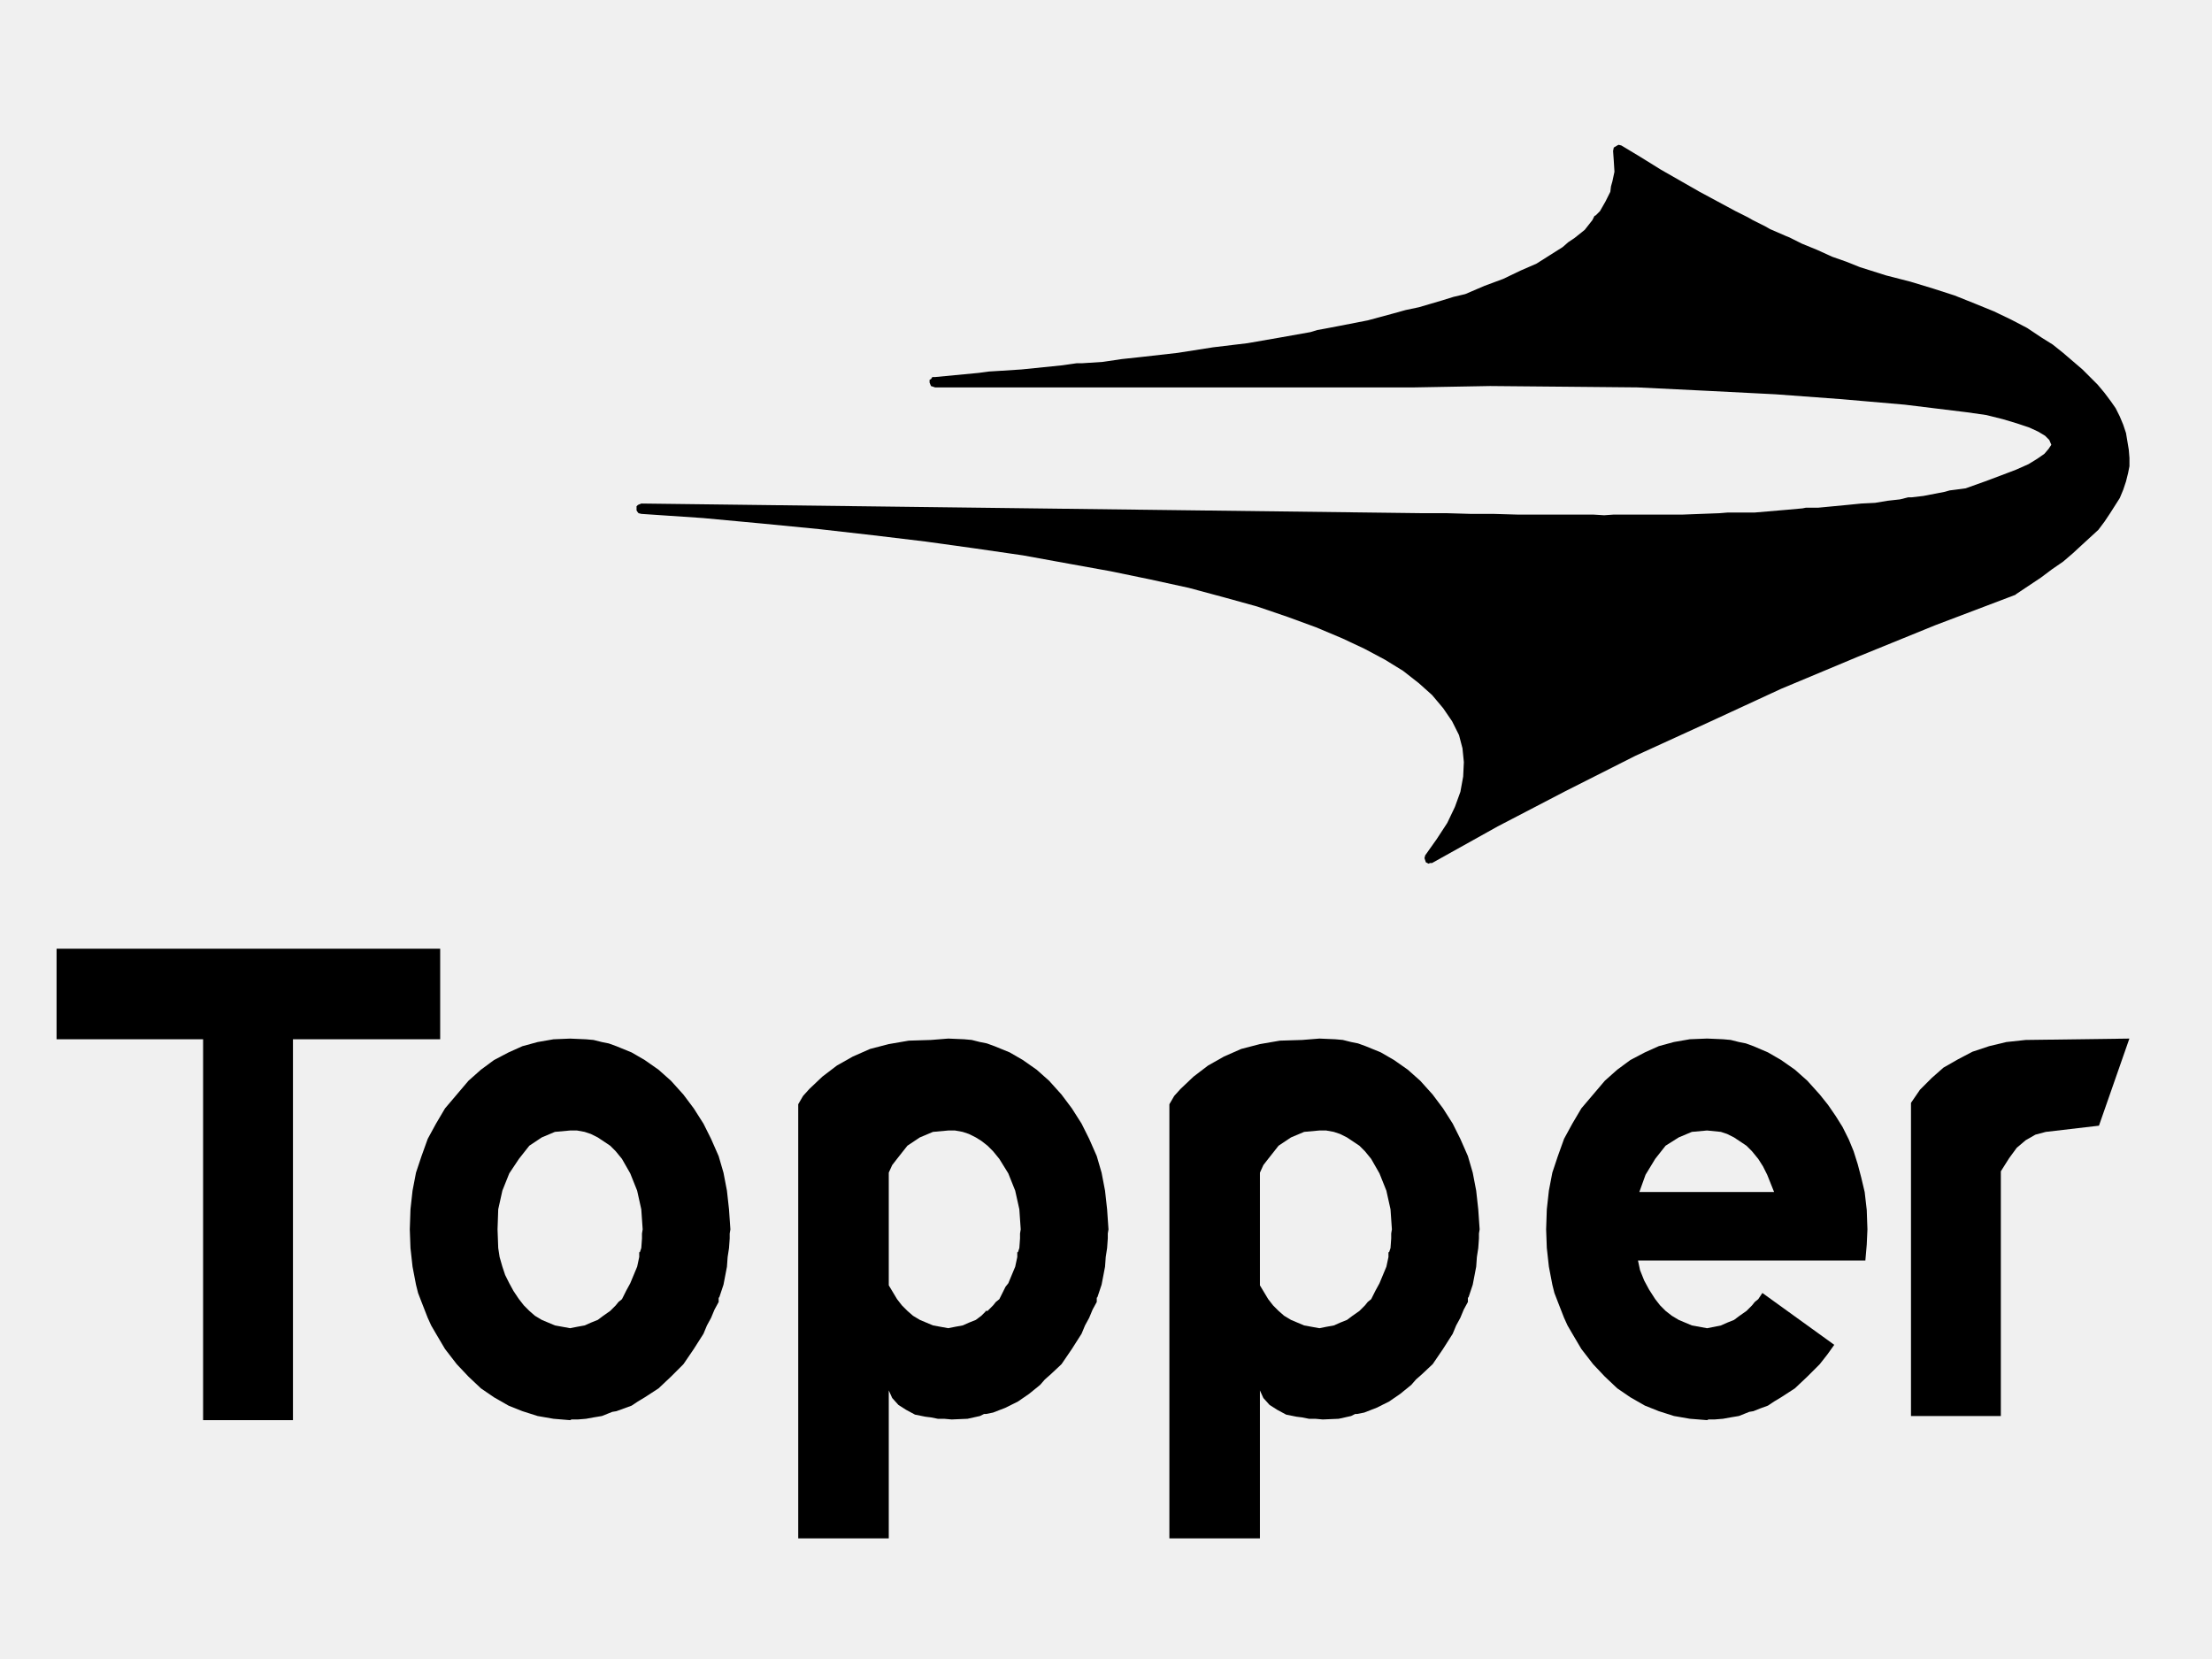
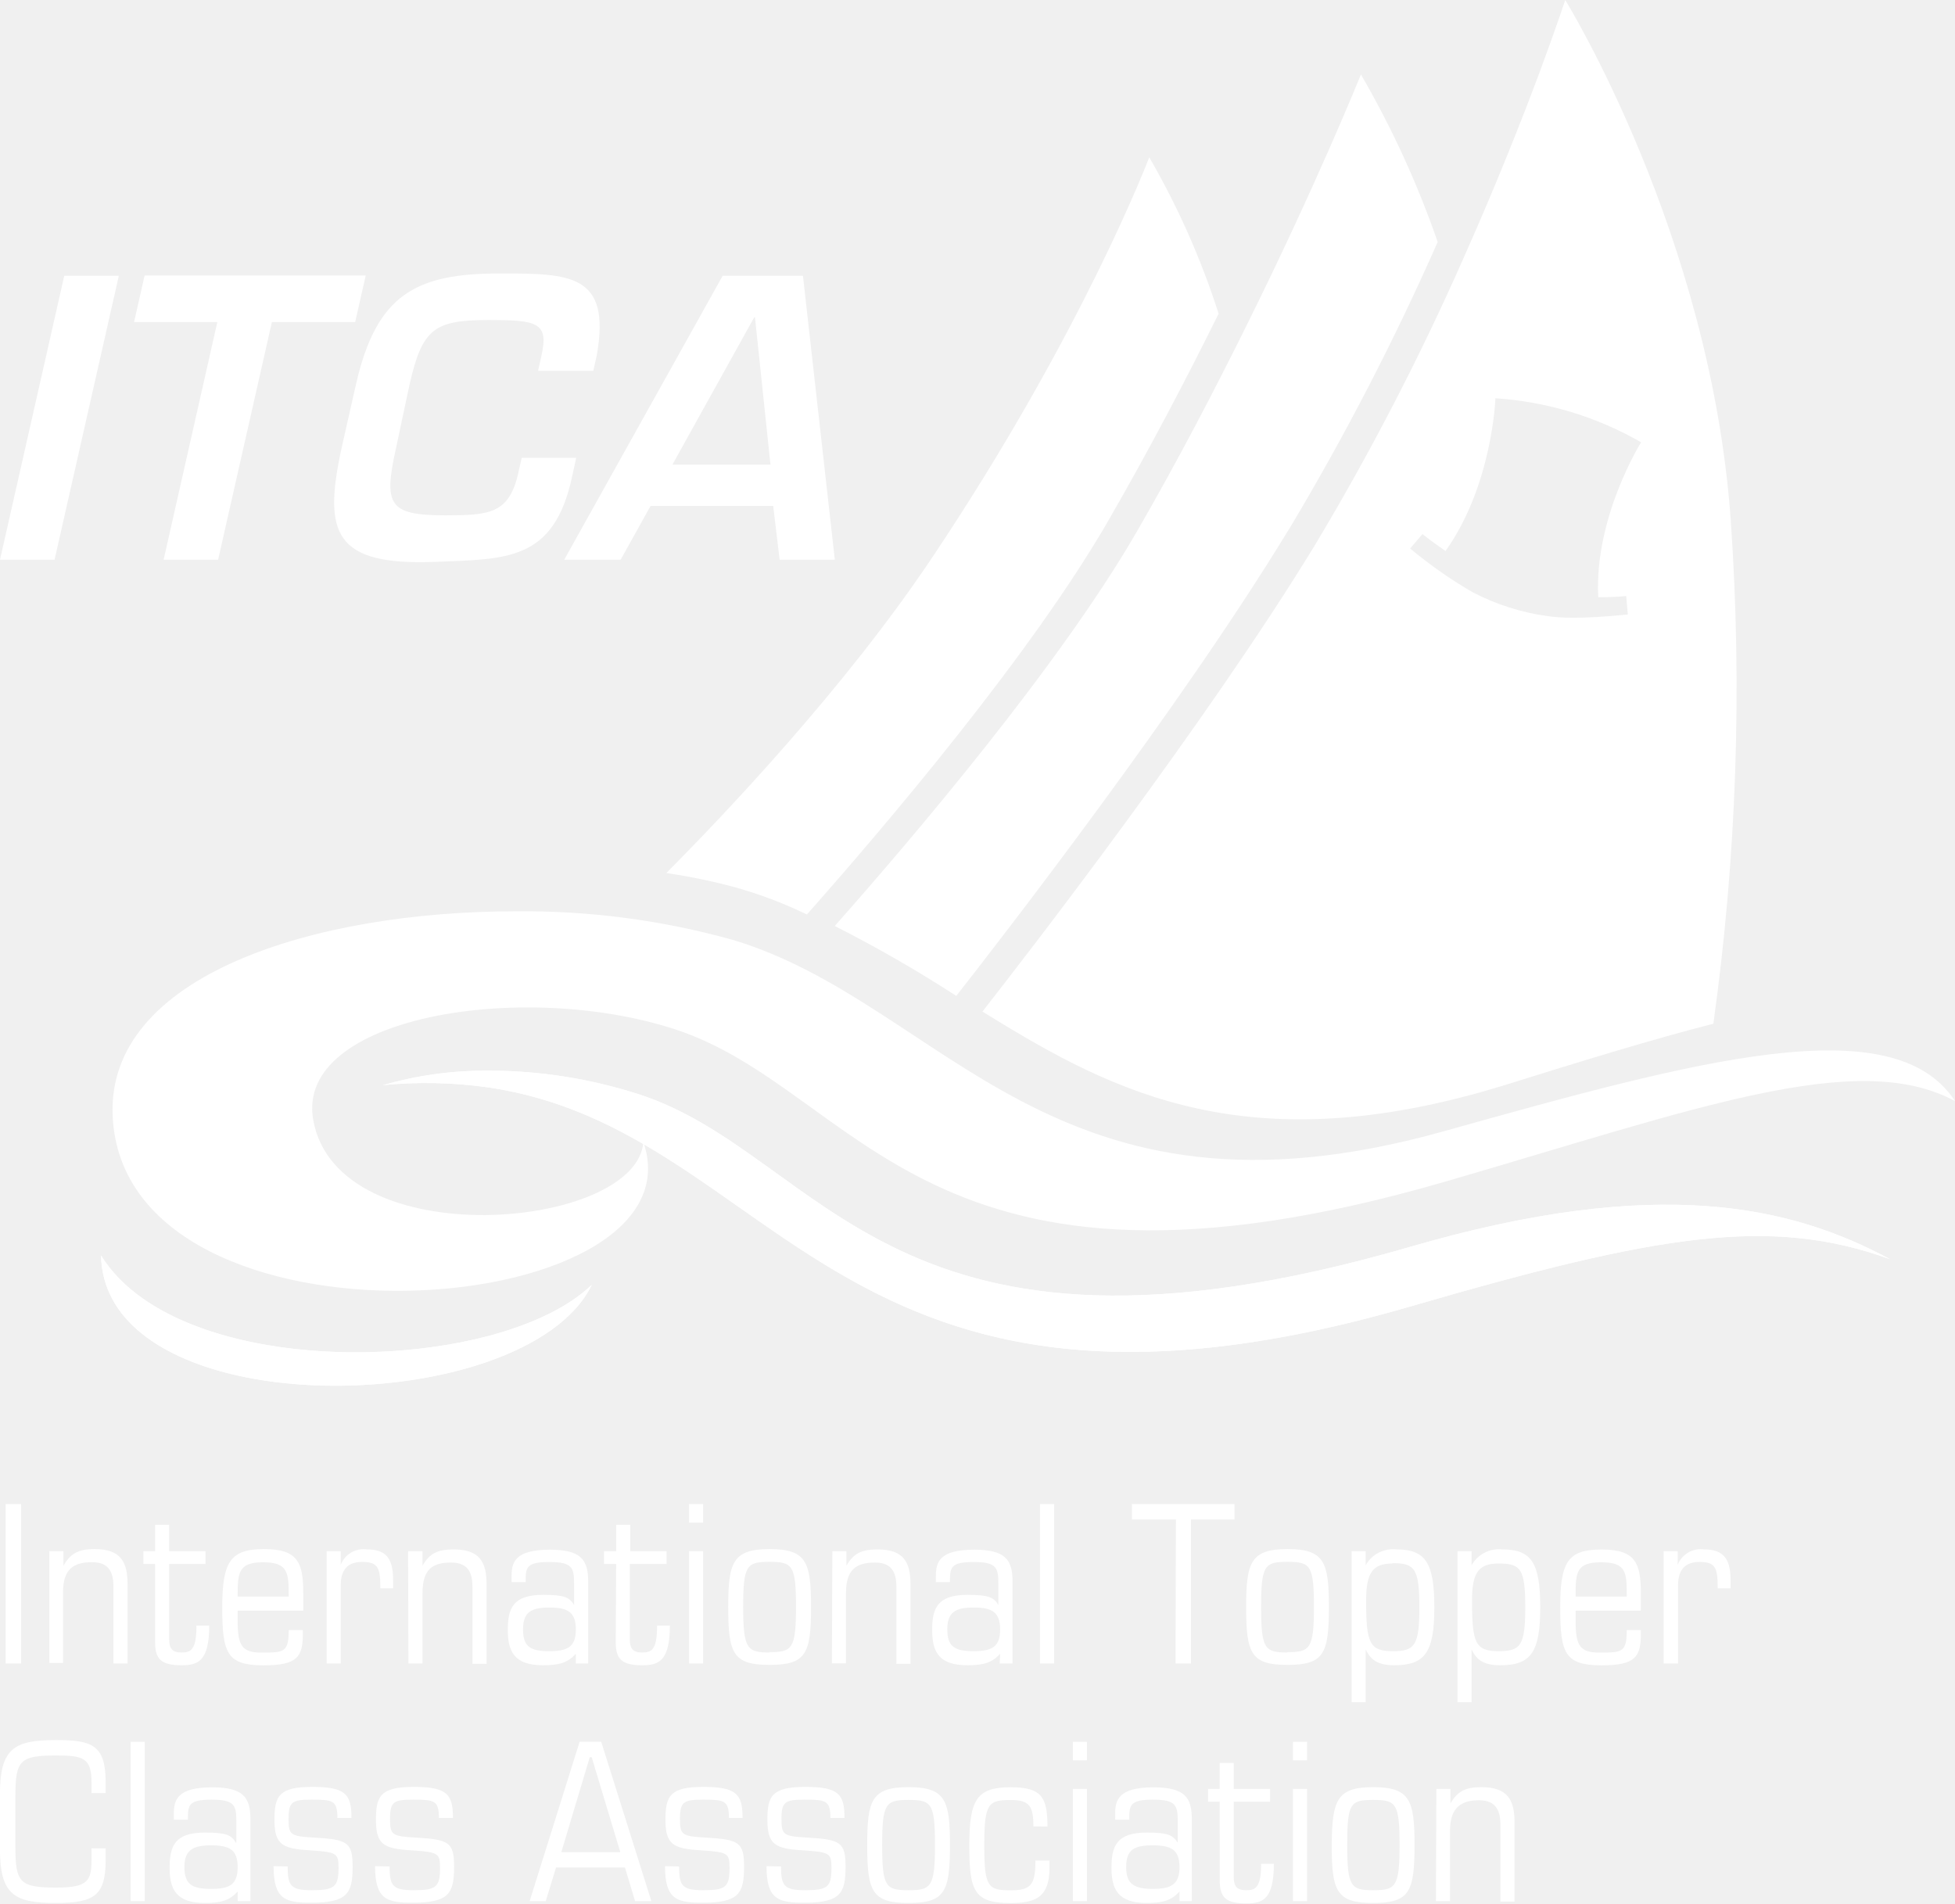
- <svg xmlns="http://www.w3.org/2000/svg" width="200" height="150" id="svg2" version="1.1">
-   <defs id="defs4" />
-   <g id="layer1" transform="translate(0,-902.3622)">
-     <g id="1" transform="translate(5.115655,915.4532)">
-       <path d="m 184.664,88.688 2.75,-7.875 -9.374,0.125 -1.75,0.188 -1.562,0.375 -1.5,0.5 -1.312,0.688 -1.312,0.75 -1.062,0.938 -1.062,1.062 -0.812,1.188 0,28.313 8.124,0 0,-22.125 0.75,-1.188 0.687,-0.938 0.812,-0.688 0.875,-0.5 0.937,-0.25 4.812,-0.562 z" style="fill:#000000;fill-opacity:1;fill-rule:evenodd;stroke:none" id="2" />
-       <path d="m 144.544,104.375 -0.562,-0.875 -0.437,-0.812 -0.375,-0.938 -0.187,-0.875 20.56,0 0.125,-1.438 0.062,-1.375 -0.062,-1.75 -0.187,-1.625 -0.312,-1.312 -0.312,-1.188 -0.375,-1.188 -0.437,-1.063 -0.562,-1.125 -0.625,-1 -0.687,-1 -0.75,-0.938 -1.125,-1.25 -1.125,-1 -1.25,-0.875 -1.187,-0.688 -1.312,-0.562 -0.687,-0.25 -0.625,-0.125 -0.75,-0.188 -0.687,-0.062 -1.437,-0.062 -1.562,0.062 -1.437,0.25 -1.375,0.375 -1.25,0.562 -1.312,0.688 -1.187,0.875 -1.125,1 -1.062,1.25 -1.062,1.25 -0.812,1.375 -0.75,1.375 -0.562,1.563 -0.5,1.5 -0.312,1.625 -0.187,1.688 -0.062,1.812 0.062,1.688 0.187,1.688 0.312,1.625 0.187,0.75 0.312,0.812 0.562,1.438 0.312,0.688 0.437,0.75 0.812,1.375 1.062,1.375 1.062,1.125 1.125,1.062 1.187,0.812 1.312,0.75 1.25,0.5 1.375,0.438 1.437,0.25 1.562,0.125 0.125,-0.062 0.187,0 0.375,0 0.75,-0.062 0.687,-0.125 0.75,-0.125 0.625,-0.25 0.312,-0.125 0.375,-0.062 0.625,-0.25 0.687,-0.25 0.562,-0.375 0.625,-0.375 1.25,-0.812 1.125,-1.062 1.125,-1.125 0.687,-0.875 0.625,-0.875 -6.499,-4.688 -0.375,0.562 -0.312,0.25 -0.25,0.312 -0.5,0.5 -0.625,0.438 -0.5,0.375 -0.625,0.25 -0.562,0.25 -1.25,0.25 -1.375,-0.25 -1.187,-0.5 -0.625,-0.375 -0.562,-0.438 -0.5,-0.5 -0.437,-0.562 z m 9.311,-12.688 0.437,0.688 0.375,0.75 0.625,1.562 -12.186,0 0.562,-1.562 0.875,-1.438 0.937,-1.188 1.187,-0.75 1.187,-0.5 1.375,-0.125 1.25,0.125 0.562,0.188 0.625,0.312 1.125,0.75 0.5,0.5 0.562,0.688 z" style="fill:#000000;fill-opacity:1;fill-rule:evenodd;stroke:none" id="3" />
-       <path d="m 114.173,80.813 -1.562,0.125 -2,0.062 -1.812,0.312 -1.687,0.438 -1.562,0.688 -1.437,0.812 -1.312,1 -1.187,1.125 -0.562,0.625 -0.437,0.75 0,39.25 8.186,0 0,-13.375 0.312,0.688 0.562,0.625 0.687,0.438 0.812,0.438 0.937,0.188 0.5,0.062 0.625,0.125 0.562,0 0.687,0.062 1.437,-0.062 1.125,-0.25 0.25,-0.125 0.125,-0.062 0.187,0 0.625,-0.125 1.125,-0.438 1.125,-0.562 1,-0.688 1,-0.812 0.437,-0.5 0.5,-0.438 1,-0.938 0.937,-1.375 0.875,-1.375 0.312,-0.75 0.375,-0.688 0.312,-0.75 0.375,-0.688 0,-0.25 0,-0.125 0.062,-0.062 0.125,-0.375 0.25,-0.75 0.312,-1.625 0.062,-0.875 0.125,-0.813 0.062,-0.875 0,-0.438 0.062,-0.375 -0.125,-1.812 -0.187,-1.688 -0.312,-1.625 -0.437,-1.5 -0.687,-1.563 -0.687,-1.375 -0.875,-1.375 -0.937,-1.25 -1.125,-1.25 -1.125,-1 -1.25,-0.875 -1.187,-0.688 -1.375,-0.562 -0.687,-0.25 -0.625,-0.125 -0.75,-0.188 -0.687,-0.062 -1.437,-0.062 z m 0,8.312 0.625,0 0.687,0.125 0.562,0.188 0.625,0.312 1.125,0.75 0.5,0.5 0.562,0.688 0.75,1.312 0.625,1.562 0.375,1.688 0.125,1.812 -0.062,0.375 0,0.438 -0.062,0.875 -0.125,0.375 -0.062,0 0,0.062 0,0.125 0,0.25 -0.187,0.875 -0.312,0.75 -0.312,0.75 -0.375,0.688 -0.375,0.75 -0.312,0.25 -0.25,0.312 -0.5,0.5 -0.625,0.438 -0.5,0.375 -0.625,0.25 -0.562,0.25 -0.687,0.125 -0.625,0.125 -1.375,-0.25 -1.187,-0.5 -0.625,-0.375 -0.5,-0.438 -0.5,-0.5 -0.437,-0.562 -0.75,-1.25 0,-10.188 0.312,-0.688 0.437,-0.562 0.937,-1.188 1.125,-0.75 1.187,-0.5 1.375,-0.125 z" style="fill:#000000;fill-opacity:1;fill-rule:evenodd;stroke:none" id="4" />
-       <path d="m 80.615,80.813 -1.562,0.125 -2,0.062 -1.812,0.312 -1.687,0.438 -1.562,0.688 -1.437,0.812 -1.312,1 -1.187,1.125 -0.562,0.625 -0.437,0.75 0,39.25 8.186,0 0,-13.375 0.312,0.688 0.562,0.625 0.687,0.438 0.812,0.438 0.937,0.188 0.5,0.062 0.625,0.125 0.562,0 0.687,0.062 1.437,-0.062 1.125,-0.25 0.25,-0.125 0.125,-0.062 0.187,0 0.625,-0.125 1.125,-0.438 1.125,-0.562 1,-0.688 1,-0.812 0.437,-0.5 0.5,-0.438 1,-0.938 0.937,-1.375 0.875,-1.375 0.312,-0.75 0.375,-0.688 0.312,-0.75 0.375,-0.688 0,-0.25 0,-0.125 0.062,-0.062 0.125,-0.375 0.25,-0.75 0.312,-1.625 0.062,-0.875 0.125,-0.813 0.062,-0.875 0,-0.438 0.062,-0.375 -0.125,-1.812 -0.187,-1.688 -0.312,-1.625 -0.437,-1.5 -0.687,-1.563 -0.687,-1.375 -0.875,-1.375 -0.937,-1.25 -1.125,-1.25 -1.125,-1 -1.25,-0.875 -1.187,-0.688 -1.375,-0.562 -0.687,-0.25 -0.625,-0.125 -0.75,-0.188 -0.687,-0.062 -1.437,-0.062 z m -5.374,12.125 0.312,-0.688 0.437,-0.562 0.937,-1.188 1.125,-0.75 1.187,-0.5 1.375,-0.125 0.625,0 0.687,0.125 0.562,0.188 0.625,0.312 0.5,0.312 0.562,0.438 0.5,0.5 0.562,0.688 0.812,1.312 0.625,1.562 0.375,1.688 0.125,1.812 -0.062,0.375 0,0.438 -0.062,0.875 -0.125,0.375 -0.062,0 0,0.062 0,0.125 0,0.25 -0.187,0.875 -0.312,0.75 -0.312,0.75 -0.25,0.312 -0.187,0.375 -0.375,0.75 -0.312,0.25 -0.25,0.312 -0.5,0.5 -0.125,0 -0.062,0 0,0.062 -0.125,0.125 -0.25,0.25 -0.5,0.375 -0.625,0.25 -0.562,0.25 -0.687,0.125 -0.625,0.125 -1.375,-0.25 -1.187,-0.5 -0.625,-0.375 -0.5,-0.438 -0.5,-0.5 -0.437,-0.562 -0.75,-1.25 0,-10.188 z" style="fill:#000000;fill-opacity:1;fill-rule:evenodd;stroke:none" id="5" />
-       <path d="m 34.683,80.875 0,-8.188 -34.683,0 0,8.188 13.248,0 0,34.438 8.124,0 0,-34.438 13.311,0 z" style="fill:#000000;fill-opacity:1;fill-rule:evenodd;stroke:none" id="6" />
-       <path d="m 36.183,85.875 -1.062,1.25 -0.812,1.375 -0.75,1.375 -0.562,1.563 -0.5,1.5 -0.312,1.625 -0.187,1.688 -0.062,1.812 0.062,1.688 0.187,1.688 0.312,1.625 0.187,0.75 0.312,0.812 0.562,1.438 0.312,0.688 0.437,0.75 0.812,1.375 1.062,1.375 1.062,1.125 1.125,1.062 1.187,0.812 1.312,0.75 1.25,0.5 1.375,0.438 1.437,0.25 1.5,0.125 0.125,-0.062 0.187,0 0.375,0 0.75,-0.062 0.687,-0.125 0.75,-0.125 0.625,-0.25 0.312,-0.125 0.375,-0.062 1.375,-0.5 0.562,-0.375 0.625,-0.375 1.25,-0.812 1.125,-1.062 1.125,-1.125 0.937,-1.375 0.875,-1.375 0.312,-0.75 0.375,-0.688 0.312,-0.75 0.375,-0.688 0,-0.25 0,-0.125 0.062,-0.062 0.125,-0.375 0.25,-0.75 0.312,-1.625 0.062,-0.875 0.125,-0.813 0.062,-0.875 0,-0.438 0.062,-0.375 -0.125,-1.812 -0.187,-1.688 -0.312,-1.625 -0.437,-1.5 -0.687,-1.563 -0.687,-1.375 -0.875,-1.375 -0.937,-1.25 -1.125,-1.25 -1.125,-1 -1.25,-0.875 -1.187,-0.688 -1.375,-0.562 -0.687,-0.25 -0.625,-0.125 -0.75,-0.188 -0.687,-0.062 -1.437,-0.062 -1.5,0.062 -1.437,0.25 -1.375,0.375 -1.25,0.562 -1.312,0.688 -1.187,0.875 -1.125,1 -1.062,1.25 z m 5.624,18.5 -0.5,-0.75 -0.375,-0.688 -0.375,-0.75 -0.25,-0.75 -0.25,-0.875 -0.125,-0.813 -0.062,-1.688 0.062,-1.812 0.375,-1.688 0.625,-1.562 0.875,-1.312 0.937,-1.188 1.125,-0.75 1.187,-0.5 1.375,-0.125 0.625,0 0.687,0.125 0.562,0.188 0.625,0.312 1.125,0.75 0.5,0.5 0.562,0.688 0.75,1.312 0.625,1.562 0.375,1.688 0.125,1.812 -0.062,0.375 0,0.438 -0.062,0.875 -0.125,0.375 -0.062,0 0,0.062 0,0.125 0,0.25 -0.187,0.875 -0.312,0.75 -0.312,0.75 -0.375,0.688 -0.375,0.75 -0.312,0.25 -0.25,0.312 -0.5,0.5 -0.625,0.438 -0.5,0.375 -0.625,0.25 -0.562,0.25 -0.687,0.125 -0.625,0.125 -1.375,-0.25 -1.187,-0.5 -0.625,-0.375 -0.5,-0.438 -0.5,-0.5 -0.437,-0.562 z" style="fill:#000000;fill-opacity:1;fill-rule:evenodd;stroke:none" id="7" />
-       <path d="m 140.795,0.25 -0.062,0.313 0.062,0.875 0.062,1 -0.187,0.875 -0.125,0.438 -0.062,0.5 -0.437,0.875 -0.5,0.875 -0.375,0.375 -0.125,0.062 -0.062,0.125 -0.125,0.25 -0.687,0.875 -0.937,0.75 -0.562,0.375 -0.5,0.438 -1.187,0.75 -1.187,0.75 -1.437,0.625 -1.562,0.75 -1.687,0.625 -1.75,0.75 -1.062,0.25 -1,0.312 -2.125,0.625 -1.187,0.25 -1.125,0.312 -2.312,0.625 -2.562,0.5 -1.312,0.25 -0.687,0.125 -0.625,0.188 -2.812,0.5 -2.875,0.5 -3.125,0.375 -3.187,0.5 -3.312,0.375 -1.75,0.188 -1.687,0.25 -1.875,0.125 -0.5,0 -0.437,0.062 -0.875,0.125 -3.687,0.375 -1.937,0.125 -1,0.062 -0.937,0.125 -3.937,0.375 -0.25,0 -0.125,0.188 -0.125,0.062 0,0.25 0.125,0.312 0.375,0.125 43.307,0 6.874,-0.125 6.749,0.062 6.562,0.062 6.374,0.312 6.124,0.312 5.937,0.438 5.749,0.5 5.624,0.688 1.75,0.25 1.5,0.375 1.25,0.375 1.125,0.375 0.812,0.375 0.625,0.375 0.375,0.375 0.187,0.438 -0.25,0.375 -0.375,0.438 -0.625,0.438 -0.812,0.5 -1.125,0.5 -1.312,0.5 -1.5,0.562 -1.75,0.625 -0.937,0.125 -0.5,0.062 -0.437,0.125 -1.937,0.375 -1.062,0.125 -0.312,0 -0.25,0.062 -0.5,0.125 -1.125,0.125 -1.125,0.188 -1.25,0.062 -1.25,0.125 -2.625,0.25 -0.75,0 -0.375,0 -0.312,0.062 -1.375,0.125 -2.937,0.25 -1.625,0 -0.812,0 -0.75,0.062 -3.312,0.125 -3.5,0 -1.812,0 -0.937,0 -0.875,0.062 -1,-0.062 -0.937,0 -1.937,0 -3.999,0 -2.125,-0.062 -2.062,0 -2.125,-0.062 -2.125,0 -70.741,-0.875 -0.312,0.125 -0.125,0.125 0,0.25 0,0.125 0.125,0.188 0.062,0.062 0.25,0.062 5.562,0.375 5.374,0.5 5.124,0.5 4.937,0.562 4.687,0.562 4.499,0.625 4.312,0.625 4.124,0.75 3.812,0.688 3.625,0.75 3.437,0.75 3.25,0.875 2.937,0.813 2.75,0.938 2.562,0.938 2.375,1 2,0.938 1.875,1 1.625,1 1.437,1.125 1.187,1.062 1,1.188 0.812,1.188 0.625,1.25 0.312,1.188 0.125,1.25 -0.062,1.312 -0.25,1.375 -0.5,1.375 -0.687,1.438 -0.937,1.438 -1.062,1.5 -0.062,0.25 0.125,0.375 0.25,0.125 0.125,-0.062 0.187,0 5.937,-3.312 6.124,-3.188 6.312,-3.188 6.562,-3 6.624,-3.062 6.874,-2.875 7.062,-2.875 7.249,-2.75 0.062,-0.062 2.25,-1.5 1,-0.75 1,-0.688 0.875,-0.75 0.812,-0.75 1.5,-1.375 0.562,-0.75 0.5,-0.75 0.875,-1.375 0.312,-0.75 0.25,-0.75 0.187,-0.75 0.125,-0.625 0,-0.75 -0.062,-0.75 -0.25,-1.5 -0.25,-0.75 -0.312,-0.75 -0.375,-0.75 -0.437,-0.625 -0.562,-0.75 -0.625,-0.75 -1.375,-1.375 -1.75,-1.5 -0.937,-0.75 -1,-0.625 -1.312,-0.875 -1.437,-0.75 -1.562,-0.75 -1.687,-0.688 -1.875,-0.75 -1.937,-0.625 -2.062,-0.625 -2.187,-0.562 -1.187,-0.375 -1.187,-0.375 -1.25,-0.5 -1.25,-0.438 -1.375,-0.625 -1.375,-0.563 -0.75,-0.375 -0.375,-0.188 -0.312,-0.125 -1.437,-0.625 -0.437,-0.25 -0.375,-0.188 -0.75,-0.375 -0.437,-0.25 -0.375,-0.188 -0.75,-0.375 -1.625,-0.875 -1.625,-0.875 -1.75,-1 -1.75,-1 -1.812,-1.125 L 141.482,0.062 141.232,0 l -0.125,0.062 -0.312,0.188 z" style="fill:#000000;fill-opacity:1;fill-rule:evenodd;stroke:none" id="8" />
+ <svg xmlns="http://www.w3.org/2000/svg" width="222.1" height="216.26" viewBox="0 0 222.1 216.26">
+   <defs>
+     <style>.cls-1{fill:none;}.cls-2{fill:#fff;}.cls-3{clip-path:url(#clip-path);}</style>
+     <clipPath id="clip-path">
+       <path class="cls-1" d="M55.37,151.82v2.9c5.57-1.94,10-4.89,11.87-8.76-2.64,2.56-6.88,4.55-11.87,5.86m-43.89-9.18c.29,14.65,27.23,17.88,43.89,12.08v-2.9c-15.07,3.94-37.12,1.77-43.89-9.18Zm43.89-21a42.6,42.6,0,0,0-11.88,1.65,50.23,50.23,0,0,1,11.88.24c33.17,4.79,39.56,43.88,104.84,24.91,28.23-8.21,40.91-10.29,54.5-5.38-11.15-6-26.27-9.61-54.5-1.4-59.2,17.2-66.47-10.5-87.66-17.34a55.89,55.89,0,0,0-16.92-2.68h-.26" />
+     </clipPath>
+   </defs>
+   <g id="Layer_2" data-name="Layer 2">
+     <g id="Layer_1-2" data-name="Layer 1">
+       <path class="cls-2" d="M91.67,103.9C100.58,93.84,117.24,74.25,126,59c4.62-8,8.83-16.06,12.44-23.36a90.16,90.16,0,0,0-7.88-17.77s-7.48,19.77-24.51,45.25C96.15,78,82.25,92.6,75.7,99.19a68.36,68.36,0,0,1,7.63,1.57A48.74,48.74,0,0,1,91.67,103.9Z" />
+       <path class="cls-2" d="M154.61,8.46s-5,12.43-13,28.53c-3.61,7.3-7.81,15.36-12.43,23.36-8.78,15.21-25.44,34.8-34.35,44.86a150,150,0,0,1,13.81,7.94c5-6.38,25.44-32.73,37.68-52.84l.3-.48a296,296,0,0,0,16.71-32.34A109.06,109.06,0,0,0,154.61,8.46Z" />
+       <path class="cls-2" d="M196.62,59.06C194.32,26.64,177.82,0,177.82,0s-4.12,12.65-11.53,29.27a296,296,0,0,1-16.71,32.34c-.09.16-.19.32-.29.48C137,82.2,116.61,108.55,111.61,114.93l2.09,1.28c7.09,4.31,14.65,8.38,24.16,10.1,8.88,1.61,19.47,1.17,33-3,8.56-2.67,16.57-5.15,23.79-7A276.09,276.09,0,0,0,196.62,59.06Zm-11.87,8.66.18,2.1c-5.51.54-7.7.38-9.1.18a26,26,0,0,1-8.47-2.68,50.72,50.72,0,0,1-7.16-5l1.4-1.64c1.14.91,2.62,1.92,2.62,1.92,5.33-7.47,5.67-17.35,5.67-17.35a38.17,38.17,0,0,1,16.55,5s-5.34,8.49-4.87,17.6A30.74,30.74,0,0,0,184.75,67.72Z" />
+       <path class="cls-2" d="M58.57,103.54c-22.75,0-46.51,7.24-45.77,23.27,1.3,28.38,67.37,23.56,60.29,2.93-.71,10-34.79,13-37.51-2.52-2.06-11.74,23.78-15.88,41-10.31,21.18,6.84,28.45,34.54,87.65,17.33,28.24-8.2,46.72-15.17,57.87-9.14-7-10.75-29.48-4.58-58,3.41-44.63,12.54-56.71-14.44-80.8-21.71a88.43,88.43,0,0,0-24.8-3.26h0" />
+       <path class="cls-2" d="M55.37,151.82v2.9c5.57-1.94,10-4.89,11.87-8.76-2.64,2.56-6.88,4.55-11.87,5.86m-43.89-9.18c.29,14.65,27.23,17.88,43.89,12.08v-2.9c-15.07,3.94-37.12,1.77-43.89-9.18Zm43.89-21a42.6,42.6,0,0,0-11.88,1.65,50.23,50.23,0,0,1,11.88.24c33.17,4.79,39.56,43.88,104.84,24.91,28.23-8.21,40.91-10.29,54.5-5.38-11.15-6-26.27-9.61-54.5-1.4-59.2,17.2-66.47-10.5-87.66-17.34a55.89,55.89,0,0,0-16.92-2.68h-.26" />
+       <g class="cls-3">
+         <rect class="cls-2" x="11.48" y="121.66" width="203.23" height="45.77" />
+       </g>
+       <path class="cls-2" d="M6.2,63.59H0l7.3-32.26h6.2Z" />
+       <path class="cls-2" d="M24.78,63.59H18.59l6.1-27H15.23l1.2-5.29H41.55l-1.2,5.29H30.89Z" />
+       <path class="cls-2" d="M61.13,42.13l.39-1.77c.85-3.74-.55-4-6-4-6.24,0-7.55,1-9,7.36L45,50.86c-1.42,6.45-.93,7.69,5.57,7.69,5,0,7.26-.17,8.3-4.77l.4-1.76h6.19L65,54.12c-2.07,9.72-7.54,9.38-15.62,9.72-11.45.43-12.63-3.31-10.62-12.73l1.67-7.39c2.34-10.33,6.86-12.65,16.37-12.65,8,0,12.63.05,11,9.29l-.4,1.77Z" />
+       <path class="cls-2" d="M73.91,57.48l-3.4,6.11H64.1l18-32.26h9.12l3.62,32.26H88.57l-.73-6.11ZM85.77,36.06h-.09L76.39,52.79H87.53Z" />
+       <path class="cls-2" d="M.64,170.88H2.39V189H.64Z" />
+       <path class="cls-2" d="M5.61,176.24h1.6v1.65h0C8,176.51,8.89,176,10.74,176c3,0,3.75,1.47,3.75,4v9h-1.6v-8.63c0-1.48-.32-2.88-2.42-2.88s-3.31.75-3.31,3.45v8H5.61Z" />
+       <path class="cls-2" d="M17.62,177.69H16.29v-1.45h1.33v-3h1.6v3h4.13v1.45H19.22v8.53c0,1.05.33,1.53,1.38,1.53s1.72-.23,1.72-3.06h1.45c0,4.08-1.3,4.51-3.15,4.51-2.35,0-3-.73-3-2.63Z" />
+       <path class="cls-2" d="M27,183v1.18c0,2.77.48,3.58,2.68,3.58,2.57,0,3.12,0,3.12-2.56h1.6v.48c0,2.55-.62,3.53-4.45,3.53-4.2,0-4.7-1.41-4.7-6.58S26.15,176,30,176s4.45,1.55,4.45,5v2Zm5.8-1.6c0-2.7-.05-3.9-2.9-3.9s-2.9,1.2-2.9,3.9Z" />
+       <path class="cls-2" d="M37.11,176.24h1.6v1.55h0a2.78,2.78,0,0,1,3-1.75c2,0,2.95.87,2.95,3.42v1H43.21c0-2.35-.25-3-2.08-3-1.6,0-2.42.87-2.42,2.63V189h-1.6Z" />
+       <path class="cls-2" d="M46.36,176.24H48v1.65h0c.8-1.38,1.68-1.85,3.53-1.85,3,0,3.75,1.47,3.75,4v9h-1.6v-8.63c0-1.48-.32-2.88-2.43-2.88S48,178.28,48,181v8h-1.6Z" />
+       <path class="cls-2" d="M65.42,187.9c-.92,1-1.85,1.3-3.73,1.3-3.25,0-4-1.55-4-4s.57-4,4-4c2.43,0,3,.28,3.53,1.15h0V180c0-1.88-.17-2.53-2.83-2.53s-2.67.65-2.67,2.28h-1.6v-.68c0-1.55.37-3,4.35-3,3.55,0,4.35,1.15,4.35,3.63V189H65.42Zm-3-.3c2.13,0,3-.53,3-2.48s-.92-2.48-3-2.48-3,.53-3,2.48.82,2.48,2.95,2.48Z" />
+       <path class="cls-2" d="M70,177.69H68.62v-1.45H70v-3h1.6v3h4.13v1.45H71.55v8.53c0,1.05.32,1.53,1.38,1.53s1.72-.23,1.72-3.06H76.1c0,4.08-1.3,4.51-3.15,4.51-2.35,0-3-.73-3-2.63Z" />
+       <path class="cls-2" d="M78.28,170.88h1.6V173h-1.6Zm0,5.36h1.6V189h-1.6Z" />
+       <path class="cls-2" d="M87.43,176c4.21,0,4.71,1.5,4.71,6.58,0,5.28-.55,6.58-4.71,6.58s-4.7-1.3-4.7-6.58C82.73,177.54,83.23,176,87.43,176Zm0,11.71c2.56,0,3-.38,3-5.13s-.4-5.13-3-5.13-3,.37-3,5.13.45,5.17,3,5.17Z" />
+       <path class="cls-2" d="M94.56,176.24h1.6v1.65h0c.8-1.38,1.68-1.85,3.53-1.85,3,0,3.75,1.47,3.75,4v9h-1.6v-8.63c0-1.48-.32-2.88-2.42-2.88s-3.31.75-3.31,3.45v8h-1.6Z" />
+       <path class="cls-2" d="M113.62,187.9c-.92,1-1.85,1.3-3.72,1.3-3.26,0-4-1.55-4-4s.57-4,4-4c2.42,0,3,.28,3.52,1.15h0V180c0-1.88-.17-2.53-2.82-2.53s-2.68.65-2.68,2.28h-1.6v-.68c0-1.55.37-3,4.35-3,3.56,0,4.36,1.15,4.36,3.63V189h-1.46Zm-3-.3c2.13,0,3-.53,3-2.48s-.92-2.48-3-2.48-3,.53-3,2.48.83,2.48,2.95,2.48Z" />
+       <path class="cls-2" d="M118.15,170.88h1.6V189h-1.6Z" />
+       <path class="cls-2" d="M133.59,172.64h-5v-1.76h11.66v1.76H135.3V189h-1.75Z" />
+       <path class="cls-2" d="M146.27,176c4.2,0,4.7,1.5,4.7,6.58,0,5.28-.55,6.58-4.7,6.58s-4.7-1.3-4.7-6.58C141.57,177.54,142.07,176,146.27,176Zm0,11.71c2.55,0,3-.38,3-5.13s-.4-5.13-3-5.13-3,.37-3,5.13.4,5.17,3,5.17Z" />
+       <path class="cls-2" d="M153.55,176.24h1.6v1.6h0a3.55,3.55,0,0,1,3.52-1.8c3.31,0,4.28,1.57,4.28,6.58s-1,6.58-4.53,6.58c-1.8,0-2.67-.53-3.27-1.8h0v6h-1.6Zm4.65,1.4c-2.3,0-3,1.1-3,4.23,0,4.77.37,5.73,3,5.73,2.5,0,3.05-.58,3.05-5s-.55-5-3.05-5Z" />
+       <path class="cls-2" d="M165.58,176.24h1.6v1.6h0a3.57,3.57,0,0,1,3.53-1.8c3.3,0,4.27,1.57,4.27,6.58s-1,6.58-4.52,6.58c-1.81,0-2.68-.53-3.28-1.8h0v6h-1.6Zm4.65,1.4c-2.3,0-3,1.1-3,4.23,0,4.77.37,5.73,3,5.73,2.5,0,3.05-.58,3.05-5S172.73,177.64,170.23,177.64Z" />
+       <path class="cls-2" d="M179,183v1.18c0,2.77.48,3.58,2.68,3.58,2.58,0,3.13,0,3.13-2.56h1.6v.48c0,2.55-.63,3.53-4.45,3.53-4.21,0-4.71-1.41-4.71-6.58s.85-6.58,4.71-6.58,4.45,1.55,4.45,5V183Zm5.81-1.6c0-2.7,0-3.9-2.9-3.9s-2.91,1.2-2.91,3.9Z" />
+       <path class="cls-2" d="M189,176.24h1.6v1.55h0a2.79,2.79,0,0,1,3-1.75c2,0,3,.87,3,3.42v1h-1.46c0-2.35-.25-3-2.07-3-1.6,0-2.43.87-2.43,2.63V189H189Z" />
+       <path class="cls-2" d="M12,211.36c0,3.93-1.23,4.85-5.61,4.85-4.77,0-6.4-.9-6.4-6.2V203.9c0-5.3,1.63-6.2,6.4-6.2,4,0,5.61.53,5.61,4.73v1.3h-1.6v-1.18c0-2.82-.93-3.1-4-3.1-4.12,0-4.65.55-4.65,4.55v5.91c0,4,.53,4.55,4.65,4.55,3.66,0,4-.8,4-3.28V210H12Z" />
+       <path class="cls-2" d="M14.84,197.9h1.6V216h-1.6Z" />
+       <path class="cls-2" d="M27,214.91c-.92,1-1.85,1.3-3.73,1.3-3.25,0-4-1.55-4-4s.57-4,4-4c2.43,0,3,.27,3.53,1.15h.05V207c0-1.88-.17-2.53-2.83-2.53s-2.67.65-2.67,2.28h-1.6v-.68c0-1.55.37-3,4.35-3,3.55,0,4.35,1.15,4.35,3.63V216H27Zm-3-.3c2.13,0,3-.52,3-2.48s-.92-2.47-3-2.47-3.05.52-3.05,2.47.86,2.48,3,2.48Z" />
+       <path class="cls-2" d="M32.68,212.06c0,2.2.35,2.7,2.72,2.7,2.58,0,3.06-.37,3.06-2.53,0-1.67-.18-1.8-3.2-2-3.21-.18-4.08-.65-4.08-3.48,0-2.68.5-3.73,4.3-3.73s4.45.85,4.45,3.53h-1.6c0-2-.52-2.08-2.93-2.08-2.22,0-2.62.23-2.62,2.21,0,1.8.22,1.95,2.93,2.1,3.77.22,4.35.52,4.35,3.32,0,3-.58,4.08-4.7,4.08-2.93,0-4.28-.35-4.28-4.15Z" />
+       <path class="cls-2" d="M44.26,212.06c0,2.2.35,2.7,2.73,2.7,2.57,0,3-.37,3-2.53,0-1.67-.18-1.8-3.2-2-3.21-.18-4.08-.65-4.08-3.48,0-2.68.5-3.73,4.3-3.73s4.45.85,4.45,3.53h-1.6c0-2-.52-2.08-2.92-2.08-2.23,0-2.63.23-2.63,2.21,0,1.8.22,1.95,2.93,2.1,3.77.22,4.35.52,4.35,3.32,0,3-.58,4.08-4.7,4.08-2.93,0-4.28-.35-4.28-4.15Z" />
+       <path class="cls-2" d="M71,212.18H63.17L62,216H60.17l5.68-18.11H68.3L74,216H72.15Zm-3.78-12.53H67l-3.23,10.78h6.7Z" />
+       <path class="cls-2" d="M77.15,212.06c0,2.2.35,2.7,2.73,2.7,2.58,0,3-.37,3-2.53,0-1.67-.17-1.8-3.2-2-3.2-.18-4.08-.65-4.08-3.48,0-2.68.5-3.73,4.3-3.73s4.46.85,4.46,3.53H82.81c0-2-.53-2.08-2.93-2.08-2.23,0-2.63.23-2.63,2.21,0,1.8.23,1.95,2.93,2.1,3.78.22,4.35.52,4.35,3.32,0,3-.57,4.08-4.7,4.08-2.93,0-4.28-.35-4.28-4.15Z" />
+       <path class="cls-2" d="M88.73,212.06c0,2.2.35,2.7,2.73,2.7,2.58,0,3-.37,3-2.53,0-1.67-.17-1.8-3.2-2-3.2-.18-4.08-.65-4.08-3.48,0-2.68.5-3.73,4.31-3.73s4.45.85,4.45,3.53h-1.6c0-2-.53-2.08-2.93-2.08-2.23,0-2.63.23-2.63,2.21,0,1.8.23,1.95,2.93,2.1,3.78.22,4.35.52,4.35,3.32,0,3-.57,4.08-4.7,4.08-2.93,0-4.28-.35-4.28-4.15Z" />
+       <path class="cls-2" d="M103.22,203.05c4.2,0,4.7,1.5,4.7,6.58,0,5.28-.55,6.58-4.7,6.58s-4.7-1.3-4.7-6.58C98.52,204.55,99,203.05,103.22,203.05Zm0,11.71c2.55,0,3-.37,3-5.13s-.4-5.13-3-5.13-3,.38-3,5.13.4,5.13,3,5.13Z" />
+       <path class="cls-2" d="M117.4,207.51c0-2.33-.45-3-2.58-3-2.55,0-3,.38-3,5.13s.4,5.13,3,5.13c2.31,0,2.81-.62,2.81-3.38h1.6v.83c0,3.3-1.55,4-4.41,4-4.2,0-4.7-1.4-4.7-6.58s.85-6.58,4.7-6.58c3.46,0,4.18,1.08,4.18,4.46Z" />
+       <path class="cls-2" d="M121.88,197.9h1.6V200h-1.6Zm0,5.35h1.6V216h-1.6Z" />
+       <path class="cls-2" d="M134,214.91c-.93,1-1.86,1.3-3.73,1.3-3.25,0-4-1.55-4-4s.58-4,4-4c2.42,0,2.95.27,3.53,1.15h0V207c0-1.88-.18-2.53-2.83-2.53s-2.68.65-2.68,2.28h-1.6v-.68c0-1.55.38-3,4.35-3,3.56,0,4.36,1.15,4.36,3.63V216H134Zm-3.06-.3c2.13,0,3.06-.52,3.06-2.48s-.93-2.47-3.06-2.47-3,.52-3,2.47.91,2.48,3.06,2.48Z" />
+       <path class="cls-2" d="M138.56,204.7h-1.32v-1.45h1.32V200.3h1.6v2.95h4.13v1.45h-4.13v8.53c0,1.05.33,1.53,1.38,1.53s1.73-.22,1.73-3h1.45c0,4.08-1.3,4.5-3.15,4.5-2.36,0-3-.72-3-2.63Z" />
+       <path class="cls-2" d="M146.89,197.9h1.6V200h-1.6Zm0,5.35h1.6V216h-1.6Z" />
+       <path class="cls-2" d="M156,203.05c4.2,0,4.7,1.5,4.7,6.58,0,5.28-.55,6.58-4.7,6.58s-4.71-1.3-4.71-6.58C151.34,204.55,151.84,203.05,156,203.05Zm0,11.71c2.55,0,3-.37,3-5.13s-.4-5.13-3-5.13-2.95.38-2.95,5.13.44,5.13,2.95,5.13Z" />
+       <path class="cls-2" d="M163.18,203.25h1.6v1.65h0c.8-1.37,1.67-1.85,3.52-1.85,3,0,3.76,1.48,3.76,4v9h-1.6v-8.63c0-1.47-.33-2.88-2.43-2.88-1.95,0-3.3.75-3.3,3.46v8h-1.6Z" />
    </g>
  </g>
</svg>
